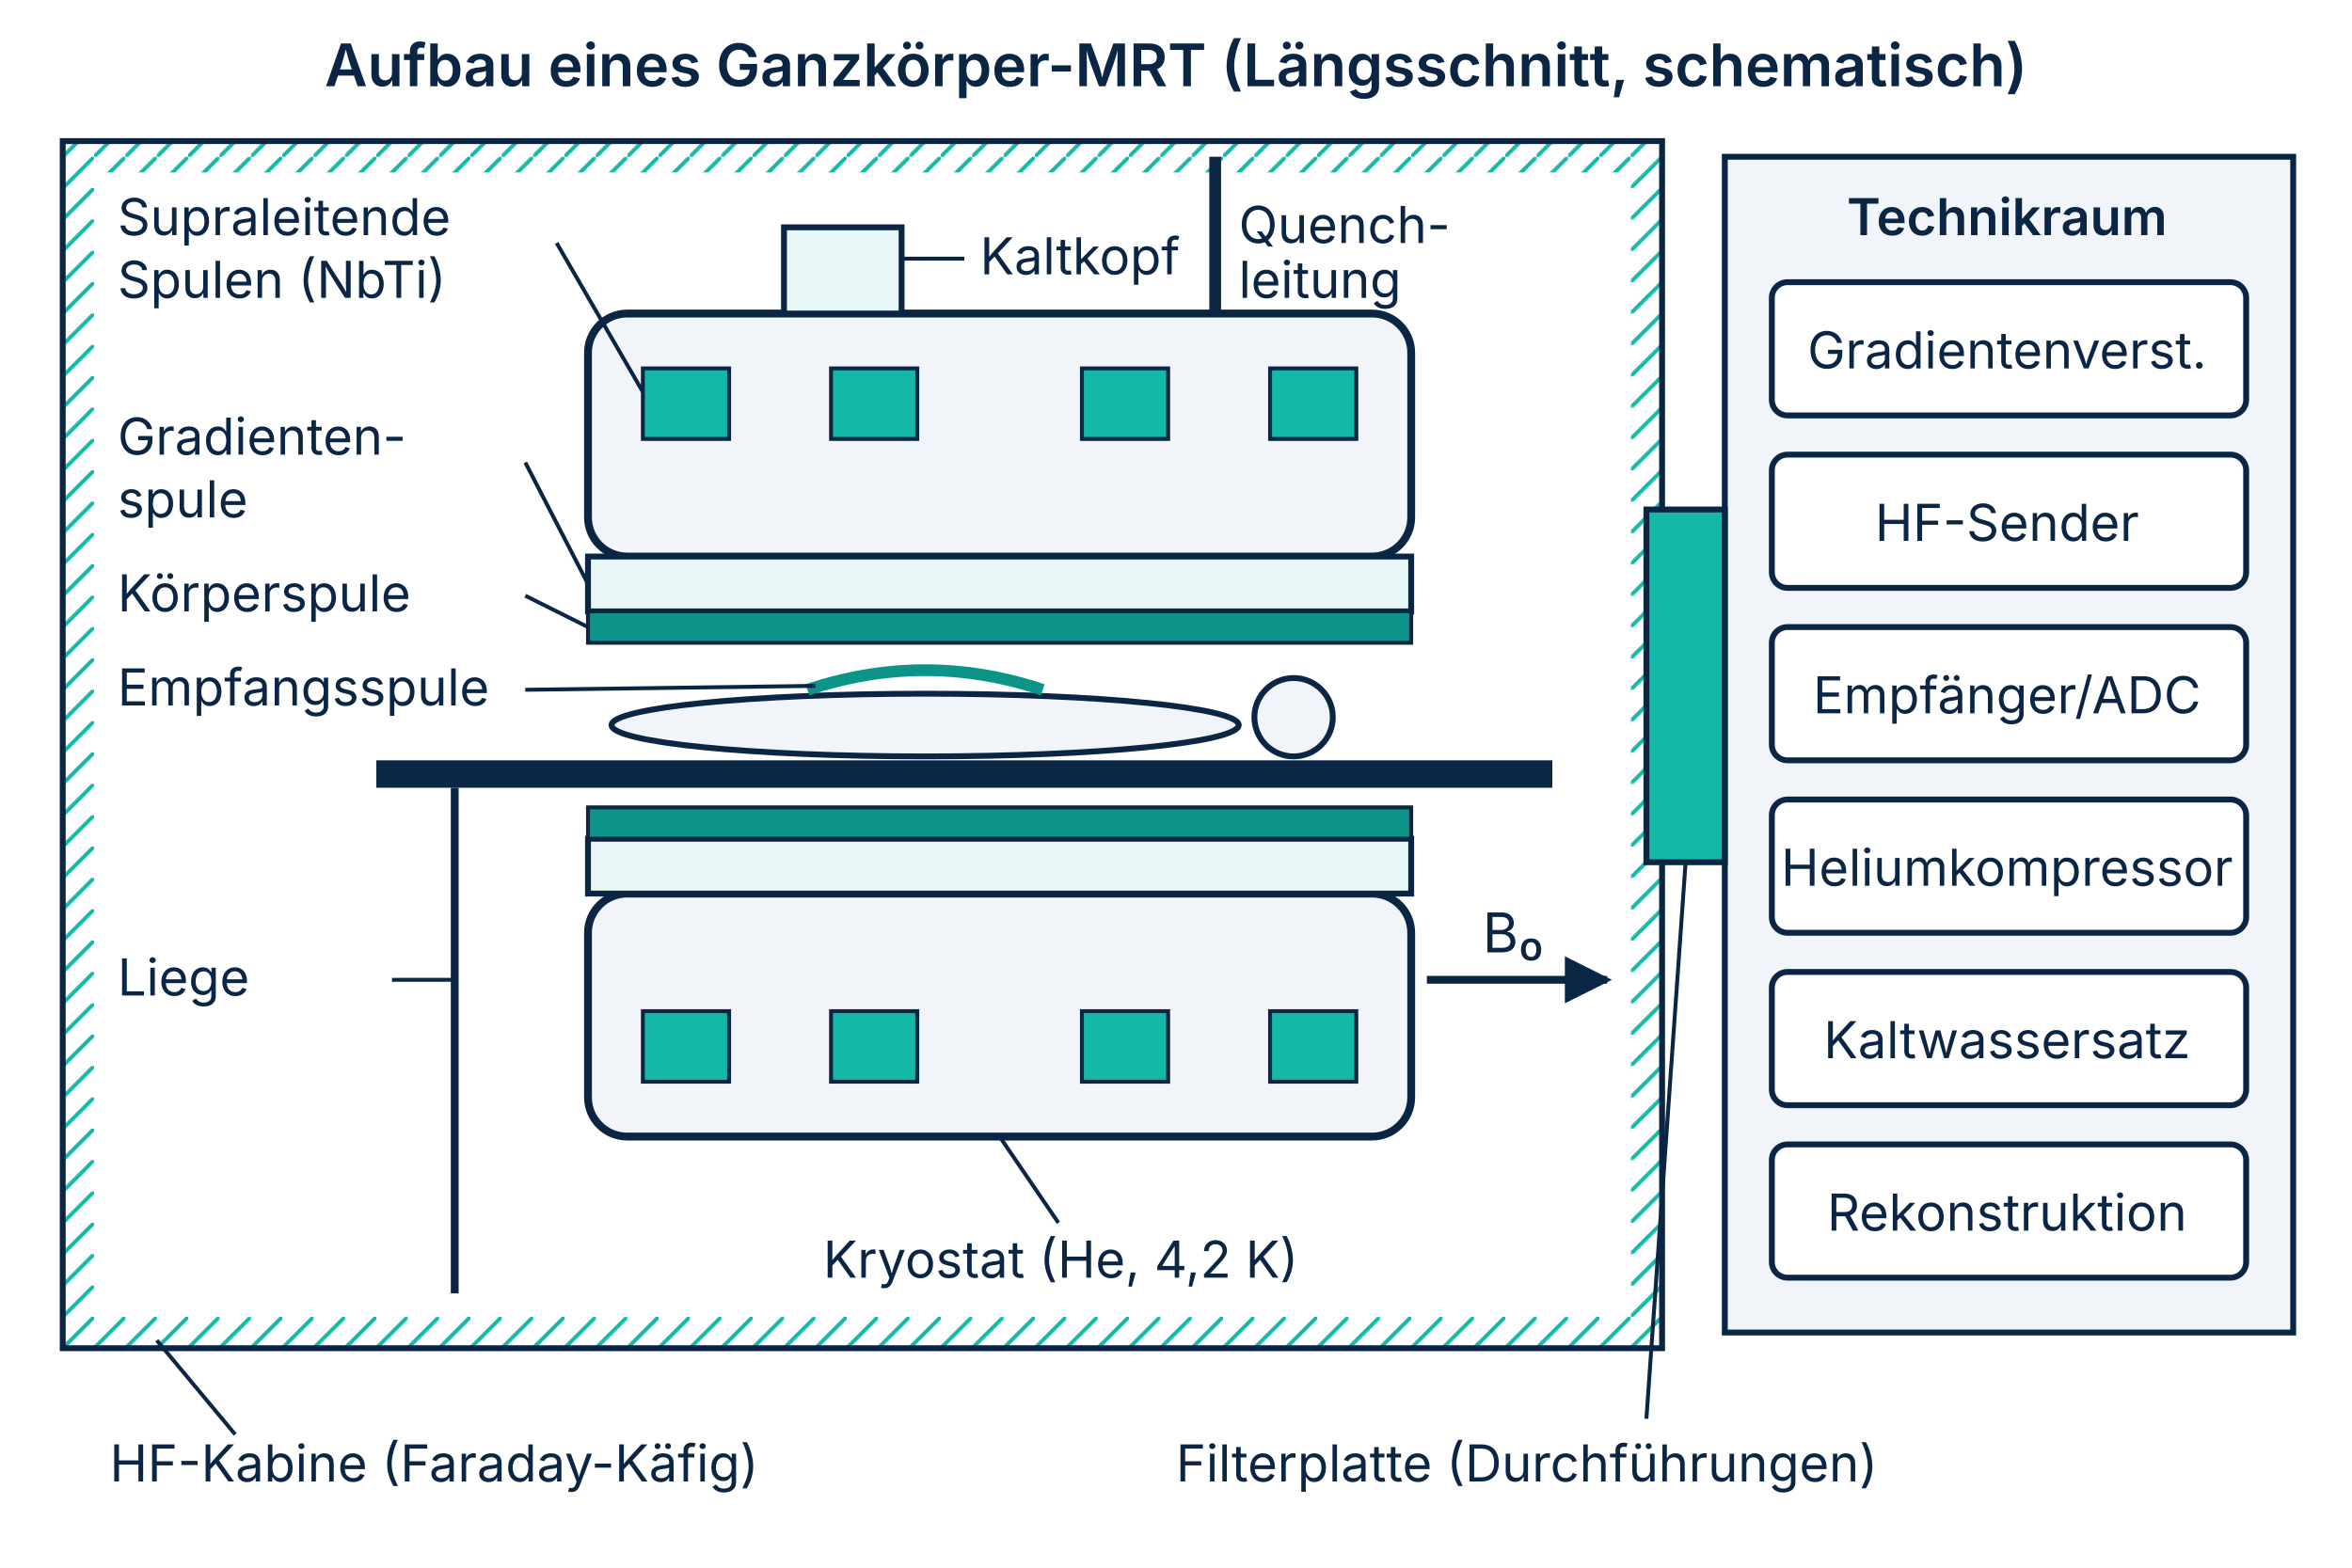
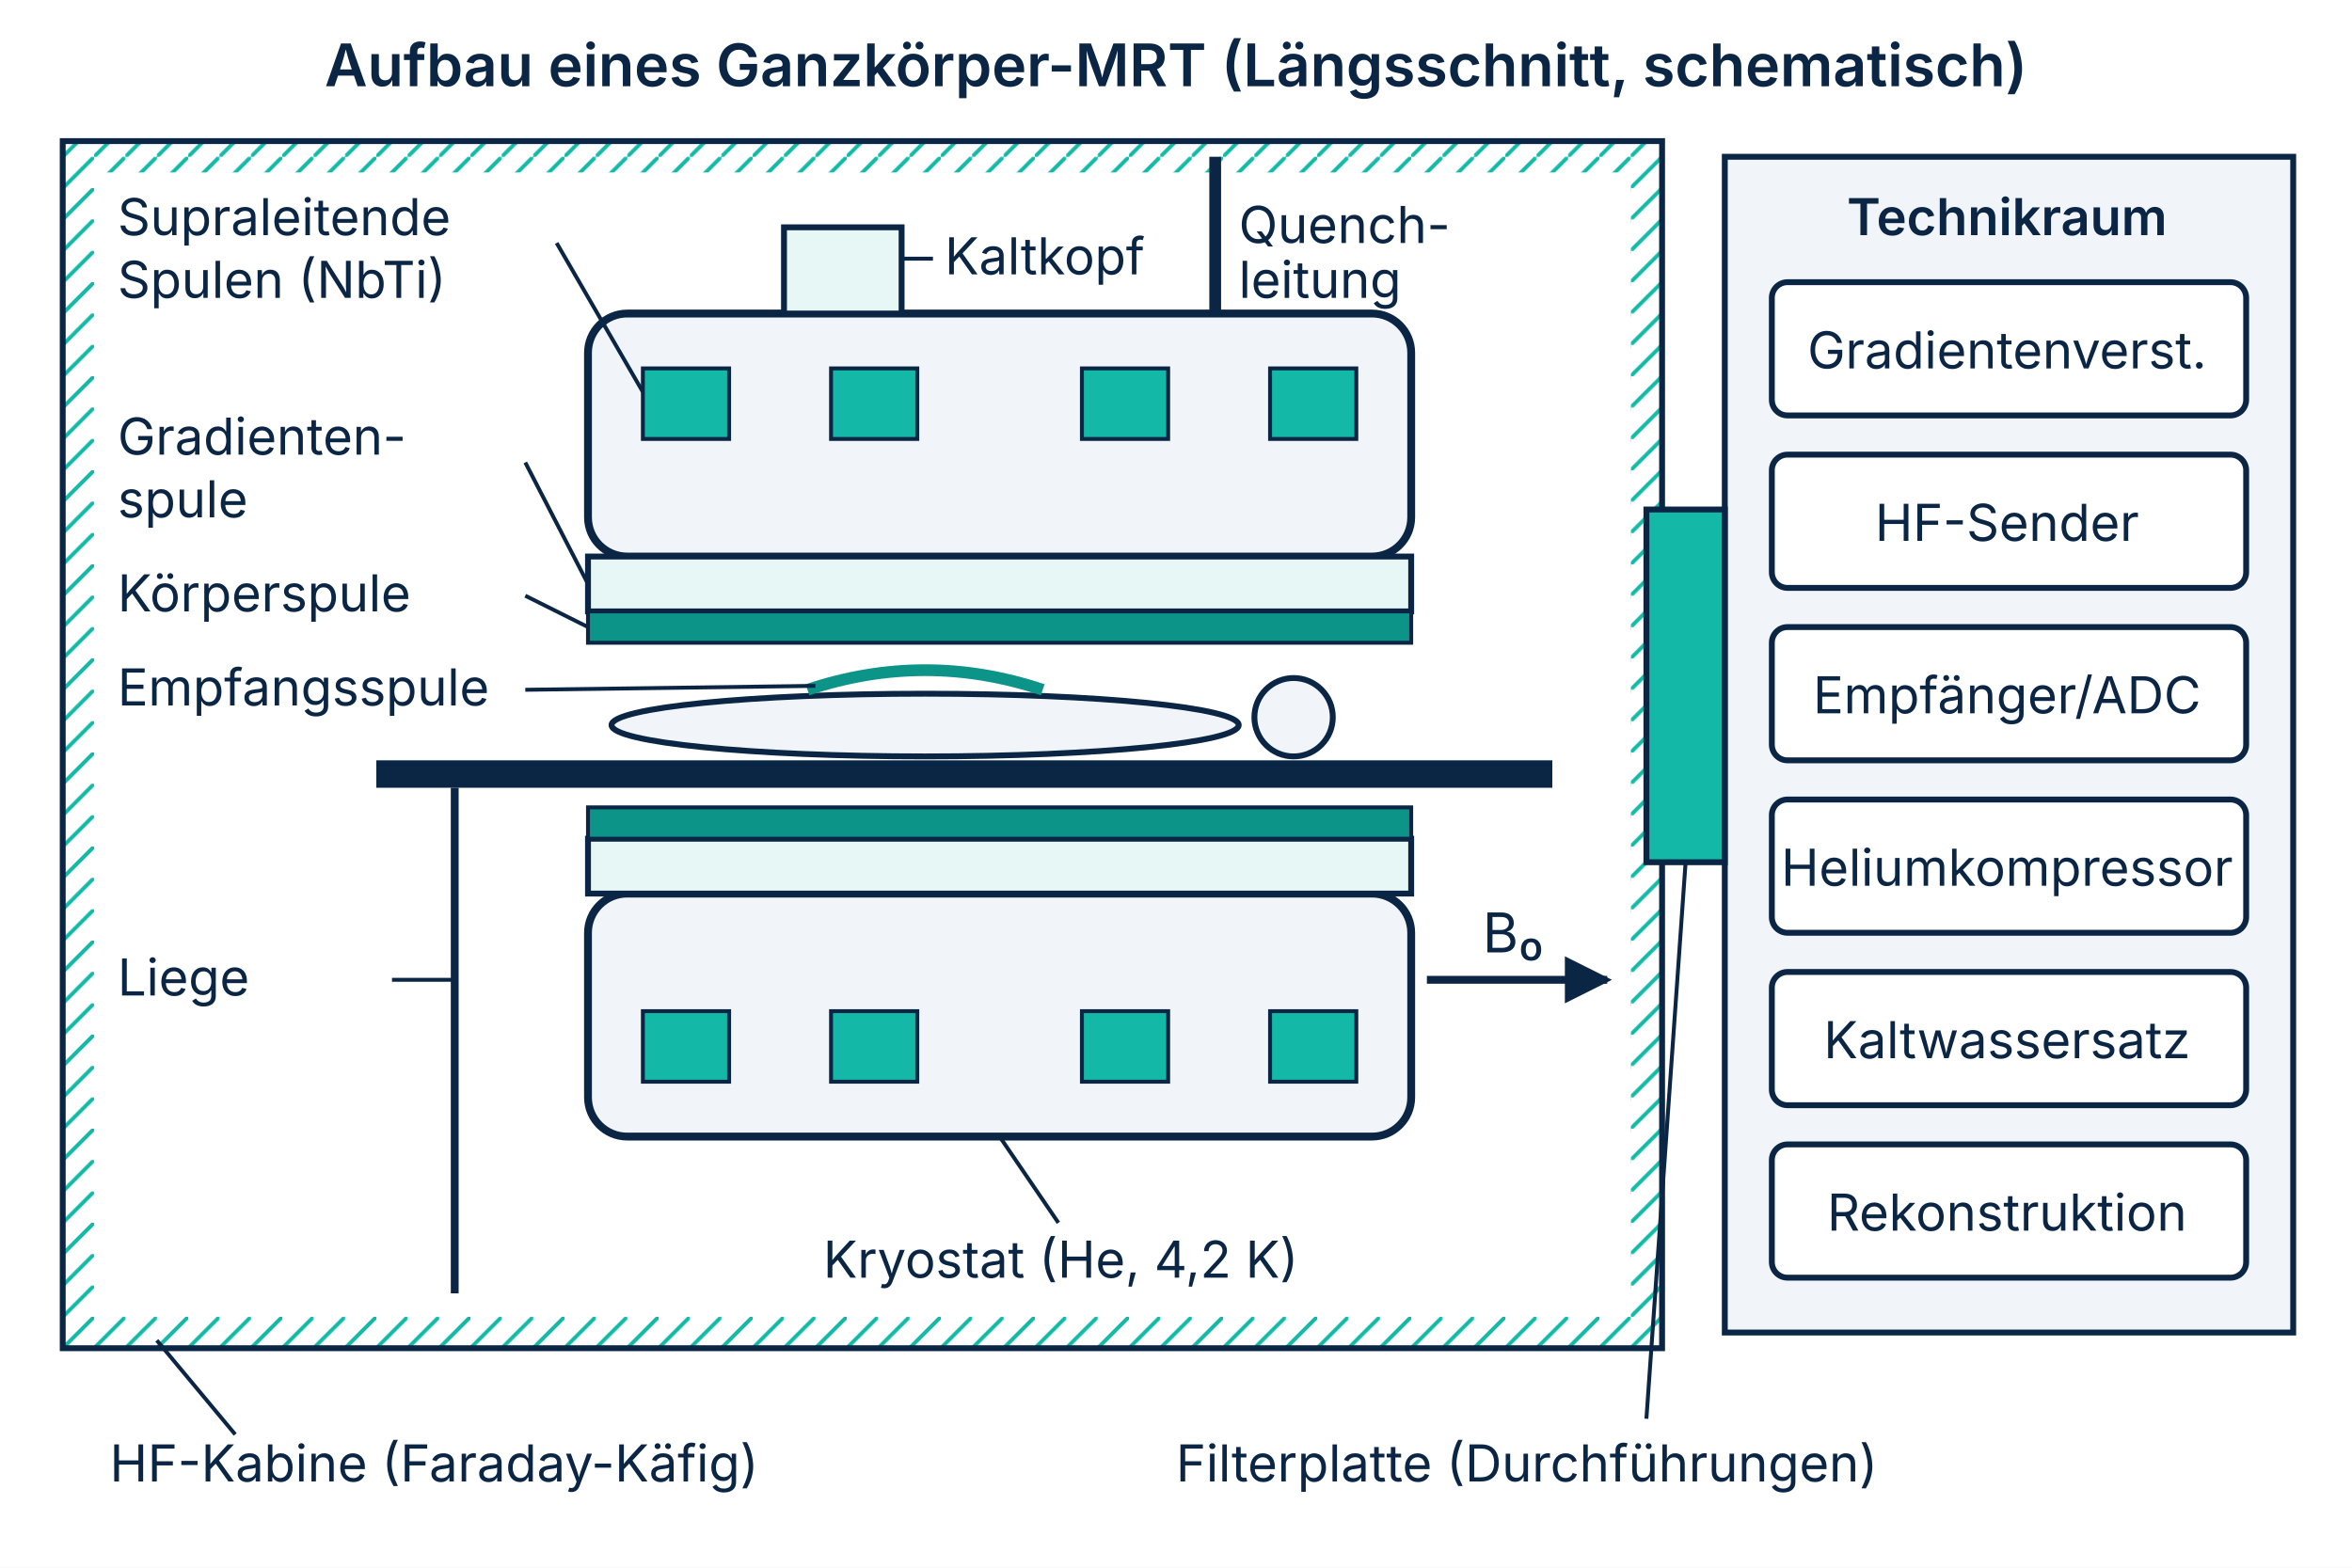
<svg xmlns="http://www.w3.org/2000/svg" viewBox="0 0 600 400" width="600" height="400" font-family="Inter, Arial, sans-serif">
  <defs>
    <marker id="pf" viewBox="0 0 10 10" refX="9" refY="5" markerWidth="6" markerHeight="6" orient="auto">
      <path d="M0,0 L10,5 L0,10 z" fill="#0b2545" />
    </marker>
    <pattern id="cage" width="8" height="8" patternUnits="userSpaceOnUse">
      <path d="M0,8 L8,0" stroke="#14b8a6" stroke-width="1" />
    </pattern>
  </defs>
  <rect x="0" y="0" width="600" height="400" fill="#ffffff" />
  <text x="300" y="22" font-size="15" font-weight="600" fill="#0b2545" text-anchor="middle">Aufbau eines Ganzkörper-MRT (Längsschnitt, schematisch)</text>
  <rect x="20" y="40" width="400" height="300" fill="none" stroke="url(#cage)" stroke-width="8" />
  <rect x="16" y="36" width="408" height="308" fill="none" stroke="#0b2545" stroke-width="1.5" />
  <rect x="150" y="80" width="210" height="62" rx="10" fill="#f1f5f9" stroke="#0b2545" stroke-width="2" />
  <rect x="150" y="228" width="210" height="62" rx="10" fill="#f1f5f9" stroke="#0b2545" stroke-width="2" />
  <g fill="#14b8a6" stroke="#0b2545" stroke-width="1">
    <rect x="164" y="94" width="22" height="18" />
    <rect x="212" y="94" width="22" height="18" />
    <rect x="276" y="94" width="22" height="18" />
    <rect x="324" y="94" width="22" height="18" />
    <rect x="164" y="258" width="22" height="18" />
    <rect x="212" y="258" width="22" height="18" />
    <rect x="276" y="258" width="22" height="18" />
    <rect x="324" y="258" width="22" height="18" />
  </g>
  <rect x="150" y="142" width="210" height="14" fill="#e6f7f5" stroke="#0b2545" stroke-width="1.5" />
  <rect x="150" y="214" width="210" height="14" fill="#e6f7f5" stroke="#0b2545" stroke-width="1.5" />
  <rect x="150" y="156" width="210" height="8" fill="#0d9488" stroke="#0b2545" stroke-width="1" />
  <rect x="150" y="206" width="210" height="8" fill="#0d9488" stroke="#0b2545" stroke-width="1" />
  <rect x="96" y="194" width="300" height="7" fill="#0b2545" />
  <line x1="116" y1="201" x2="116" y2="330" stroke="#0b2545" stroke-width="2" />
  <ellipse cx="236" cy="185" rx="80" ry="8" fill="#f1f5f9" stroke="#0b2545" stroke-width="1.5" />
  <circle cx="330" cy="183" r="10" fill="#f1f5f9" stroke="#0b2545" stroke-width="1.5" />
  <path d="M206,176 Q236,166 266,176" fill="none" stroke="#0d9488" stroke-width="3" />
  <line x1="364" y1="250" x2="410" y2="250" stroke="#0b2545" stroke-width="2" marker-end="url(#pf)" />
  <text x="386" y="243" font-size="14" fill="#0b2545" text-anchor="middle">B₀</text>
  <rect x="200" y="58" width="30" height="22" fill="#e6f7f5" stroke="#0b2545" stroke-width="1.5" />
  <line x1="310" y1="80" x2="310" y2="40" stroke="#0b2545" stroke-width="3" />
  <rect x="440" y="40" width="145" height="300" fill="#f1f5f9" stroke="#0b2545" stroke-width="1.5" />
  <text x="512" y="60" font-size="13" font-weight="600" fill="#0b2545" text-anchor="middle">Technikraum</text>
  <rect x="452" y="72" width="121" height="34" rx="4" fill="#ffffff" stroke="#0b2545" stroke-width="1.5" />
  <text x="512" y="94" font-size="13" fill="#0b2545" text-anchor="middle">Gradientenverst.</text>
  <rect x="452" y="116" width="121" height="34" rx="4" fill="#ffffff" stroke="#0b2545" stroke-width="1.5" />
  <text x="512" y="138" font-size="13" fill="#0b2545" text-anchor="middle">HF-Sender</text>
  <rect x="452" y="160" width="121" height="34" rx="4" fill="#ffffff" stroke="#0b2545" stroke-width="1.5" />
  <text x="512" y="182" font-size="13" fill="#0b2545" text-anchor="middle">Empfänger/ADC</text>
  <rect x="452" y="204" width="121" height="34" rx="4" fill="#ffffff" stroke="#0b2545" stroke-width="1.5" />
  <text x="512" y="226" font-size="13" fill="#0b2545" text-anchor="middle">Heliumkompressor</text>
  <rect x="452" y="248" width="121" height="34" rx="4" fill="#ffffff" stroke="#0b2545" stroke-width="1.5" />
  <text x="512" y="270" font-size="13" fill="#0b2545" text-anchor="middle">Kaltwassersatz</text>
  <rect x="452" y="292" width="121" height="34" rx="4" fill="#ffffff" stroke="#0b2545" stroke-width="1.5" />
  <text x="512" y="314" font-size="13" fill="#0b2545" text-anchor="middle">Rekonstruktion</text>
  <rect x="420" y="130" width="20" height="90" fill="#14b8a6" stroke="#0b2545" stroke-width="1.5" />
  <g font-size="13" fill="#0b2545">
    <line x1="164" y1="100" x2="142" y2="62" stroke="#0b2545" stroke-width="1" />
    <text x="30" y="60">Supraleitende</text>
    <text x="30" y="76">Spulen (NbTi)</text>
    <line x1="150" y1="149" x2="134" y2="118" stroke="#0b2545" stroke-width="1" />
    <text x="30" y="116">Gradienten-</text>
    <text x="30" y="132">spule</text>
    <line x1="150" y1="160" x2="134" y2="152" stroke="#0b2545" stroke-width="1" />
    <text x="30" y="156">Körperspule</text>
    <line x1="208" y1="175" x2="134" y2="176" stroke="#0b2545" stroke-width="1" />
    <text x="30" y="180">Empfangsspule</text>
    <line x1="116" y1="250" x2="100" y2="250" stroke="#0b2545" stroke-width="1" />
    <text x="30" y="254">Liege</text>
    <line x1="255" y1="290" x2="270" y2="312" stroke="#0b2545" stroke-width="1" />
    <text x="210" y="326">Kryostat (He, 4,2 K)</text>
-     <line x1="230" y1="66" x2="246" y2="66" stroke="#0b2545" stroke-width="1" />
-     <text x="250" y="70">Kaltkopf</text>
+     <line x1="230" y1="66" x2="238" y2="66" stroke="#0b2545" stroke-width="1" />
+     <text x="241" y="70">Kaltkopf</text>
    <text x="316" y="62">Quench-</text>
    <text x="316" y="76">leitung</text>
    <line x1="430" y1="220" x2="420" y2="362" stroke="#0b2545" stroke-width="1" />
    <text x="300" y="378">Filterplatte (Durchführungen)</text>
    <text x="28" y="378">HF-Kabine (Faraday-Käfig)</text>
    <line x1="60" y1="366" x2="40" y2="342" stroke="#0b2545" stroke-width="1" />
  </g>
</svg>
